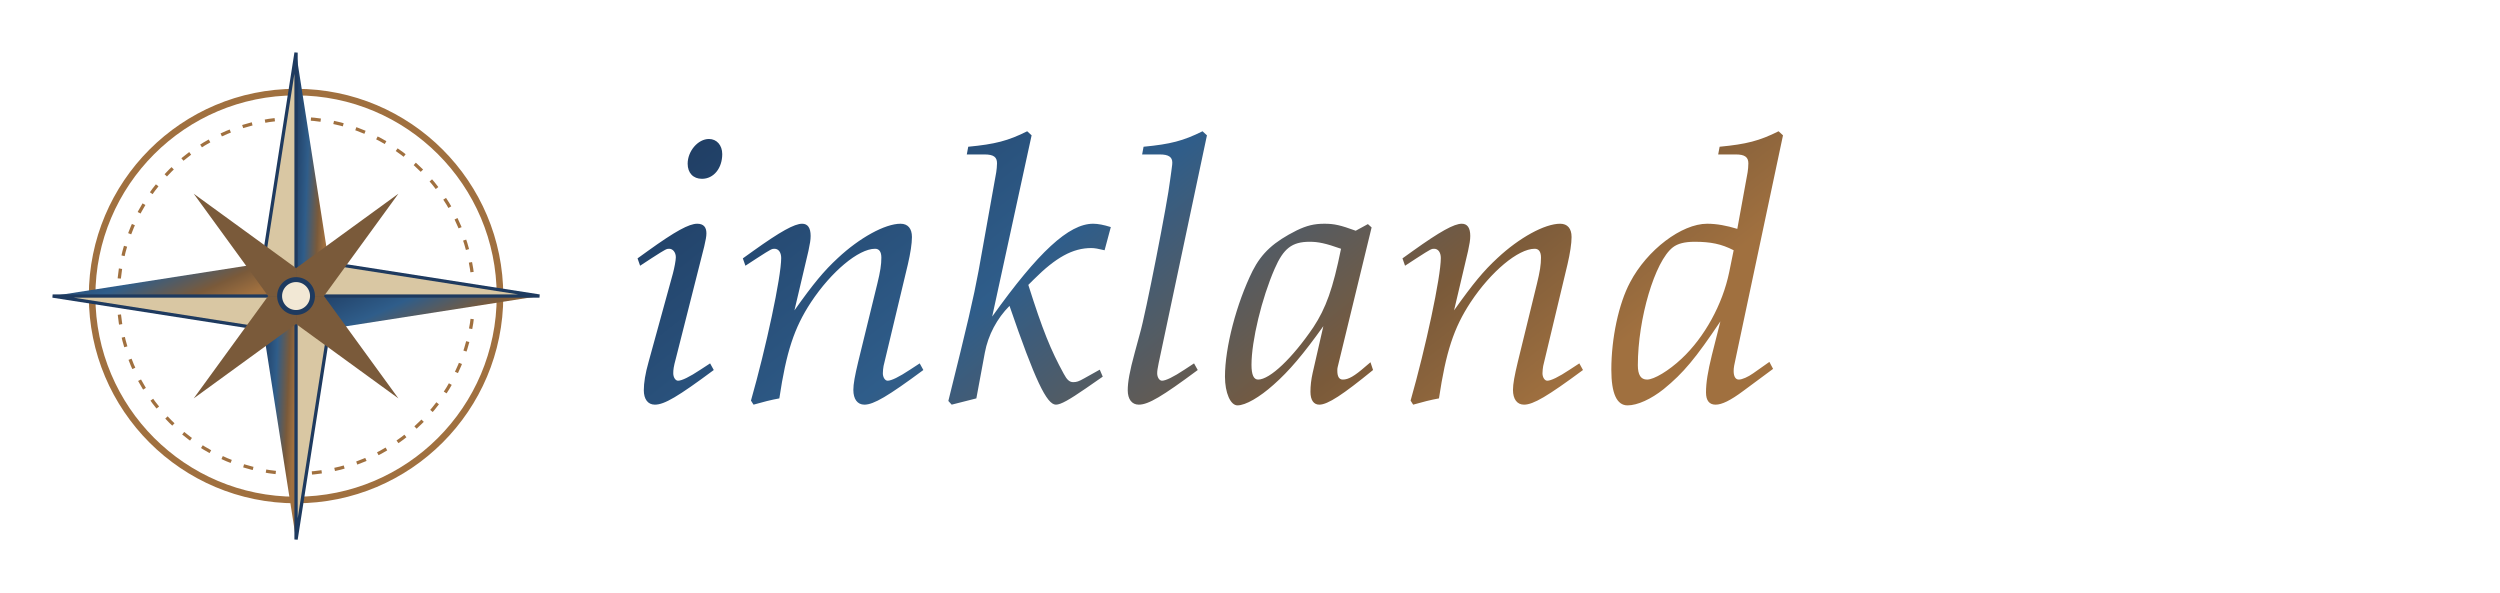
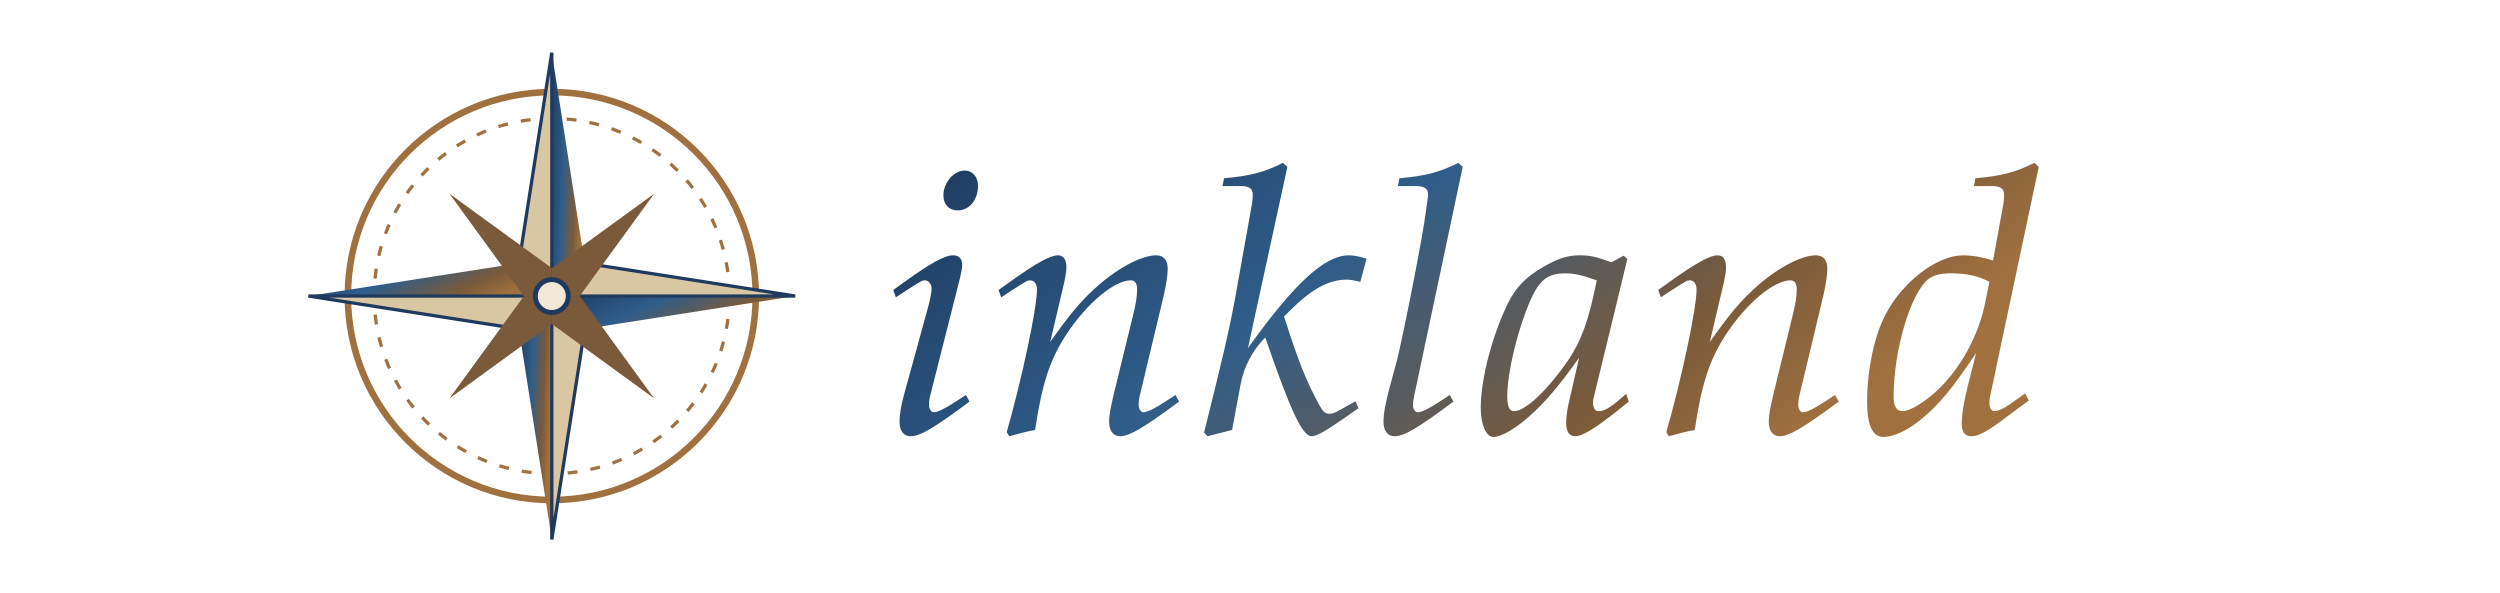
<svg xmlns="http://www.w3.org/2000/svg" viewBox="0 0 760 180" width="760" height="180" role="img" aria-label="inkland">
  <defs>
    <linearGradient id="ink" x1="0" y1="0" x2="1" y2="0.3">
      <stop offset="0" stop-color="#1e3a5f" />
      <stop offset="0.45" stop-color="#2f5d8a" />
      <stop offset="0.8" stop-color="#7a5a3a" />
      <stop offset="1" stop-color="#a0703f" />
    </linearGradient>
  </defs>
-   <g transform="translate(90 90)">
+   <g transform="translate(167.75 90)">
    <circle r="62" fill="none" stroke="#a0703f" stroke-width="2" />
    <circle r="54" fill="none" stroke="#a0703f" stroke-width="1" stroke-dasharray="3 4" />
    <g fill="url(#ink)">
      <path d="M0,-74 L10,-10 L0,0 Z" />
      <path d="M0,74 L-10,10 L0,0 Z" />
      <path d="M74,0 L10,10 L0,0 Z" />
      <path d="M-74,0 L-10,-10 L0,0 Z" />
    </g>
    <g fill="#d9c7a3" stroke="#1e3a5f" stroke-width="1">
      <path d="M0,-74 L-10,-10 L0,0 Z" />
      <path d="M0,74 L10,10 L0,0 Z" />
      <path d="M74,0 L10,-10 L0,0 Z" />
      <path d="M-74,0 L-10,10 L0,0 Z" />
    </g>
    <g fill="#7a5a3a" transform="rotate(45)">
      <path d="M0,-44 L6,-6 L0,0 L-6,-6 Z" />
      <path d="M0,44 L6,6 L0,0 L-6,6 Z" />
      <path d="M44,0 L6,6 L0,0 L6,-6 Z" />
      <path d="M-44,0 L-6,6 L0,0 L-6,-6 Z" />
    </g>
    <circle r="5" fill="#f2e8d5" stroke="#1e3a5f" stroke-width="1.5" />
  </g>
-   <text x="190" y="122" font-family="Georgia, 'Palatino Linotype', 'Book Antiqua', serif" font-size="112" font-style="italic" letter-spacing="2" fill="url(#ink)">inkland</text>
+   <text x="267.75" y="131.6" font-family="Georgia, 'Palatino Linotype', 'Book Antiqua', serif" font-size="112" font-style="italic" letter-spacing="2" fill="url(#ink)">inkland</text>
</svg>
